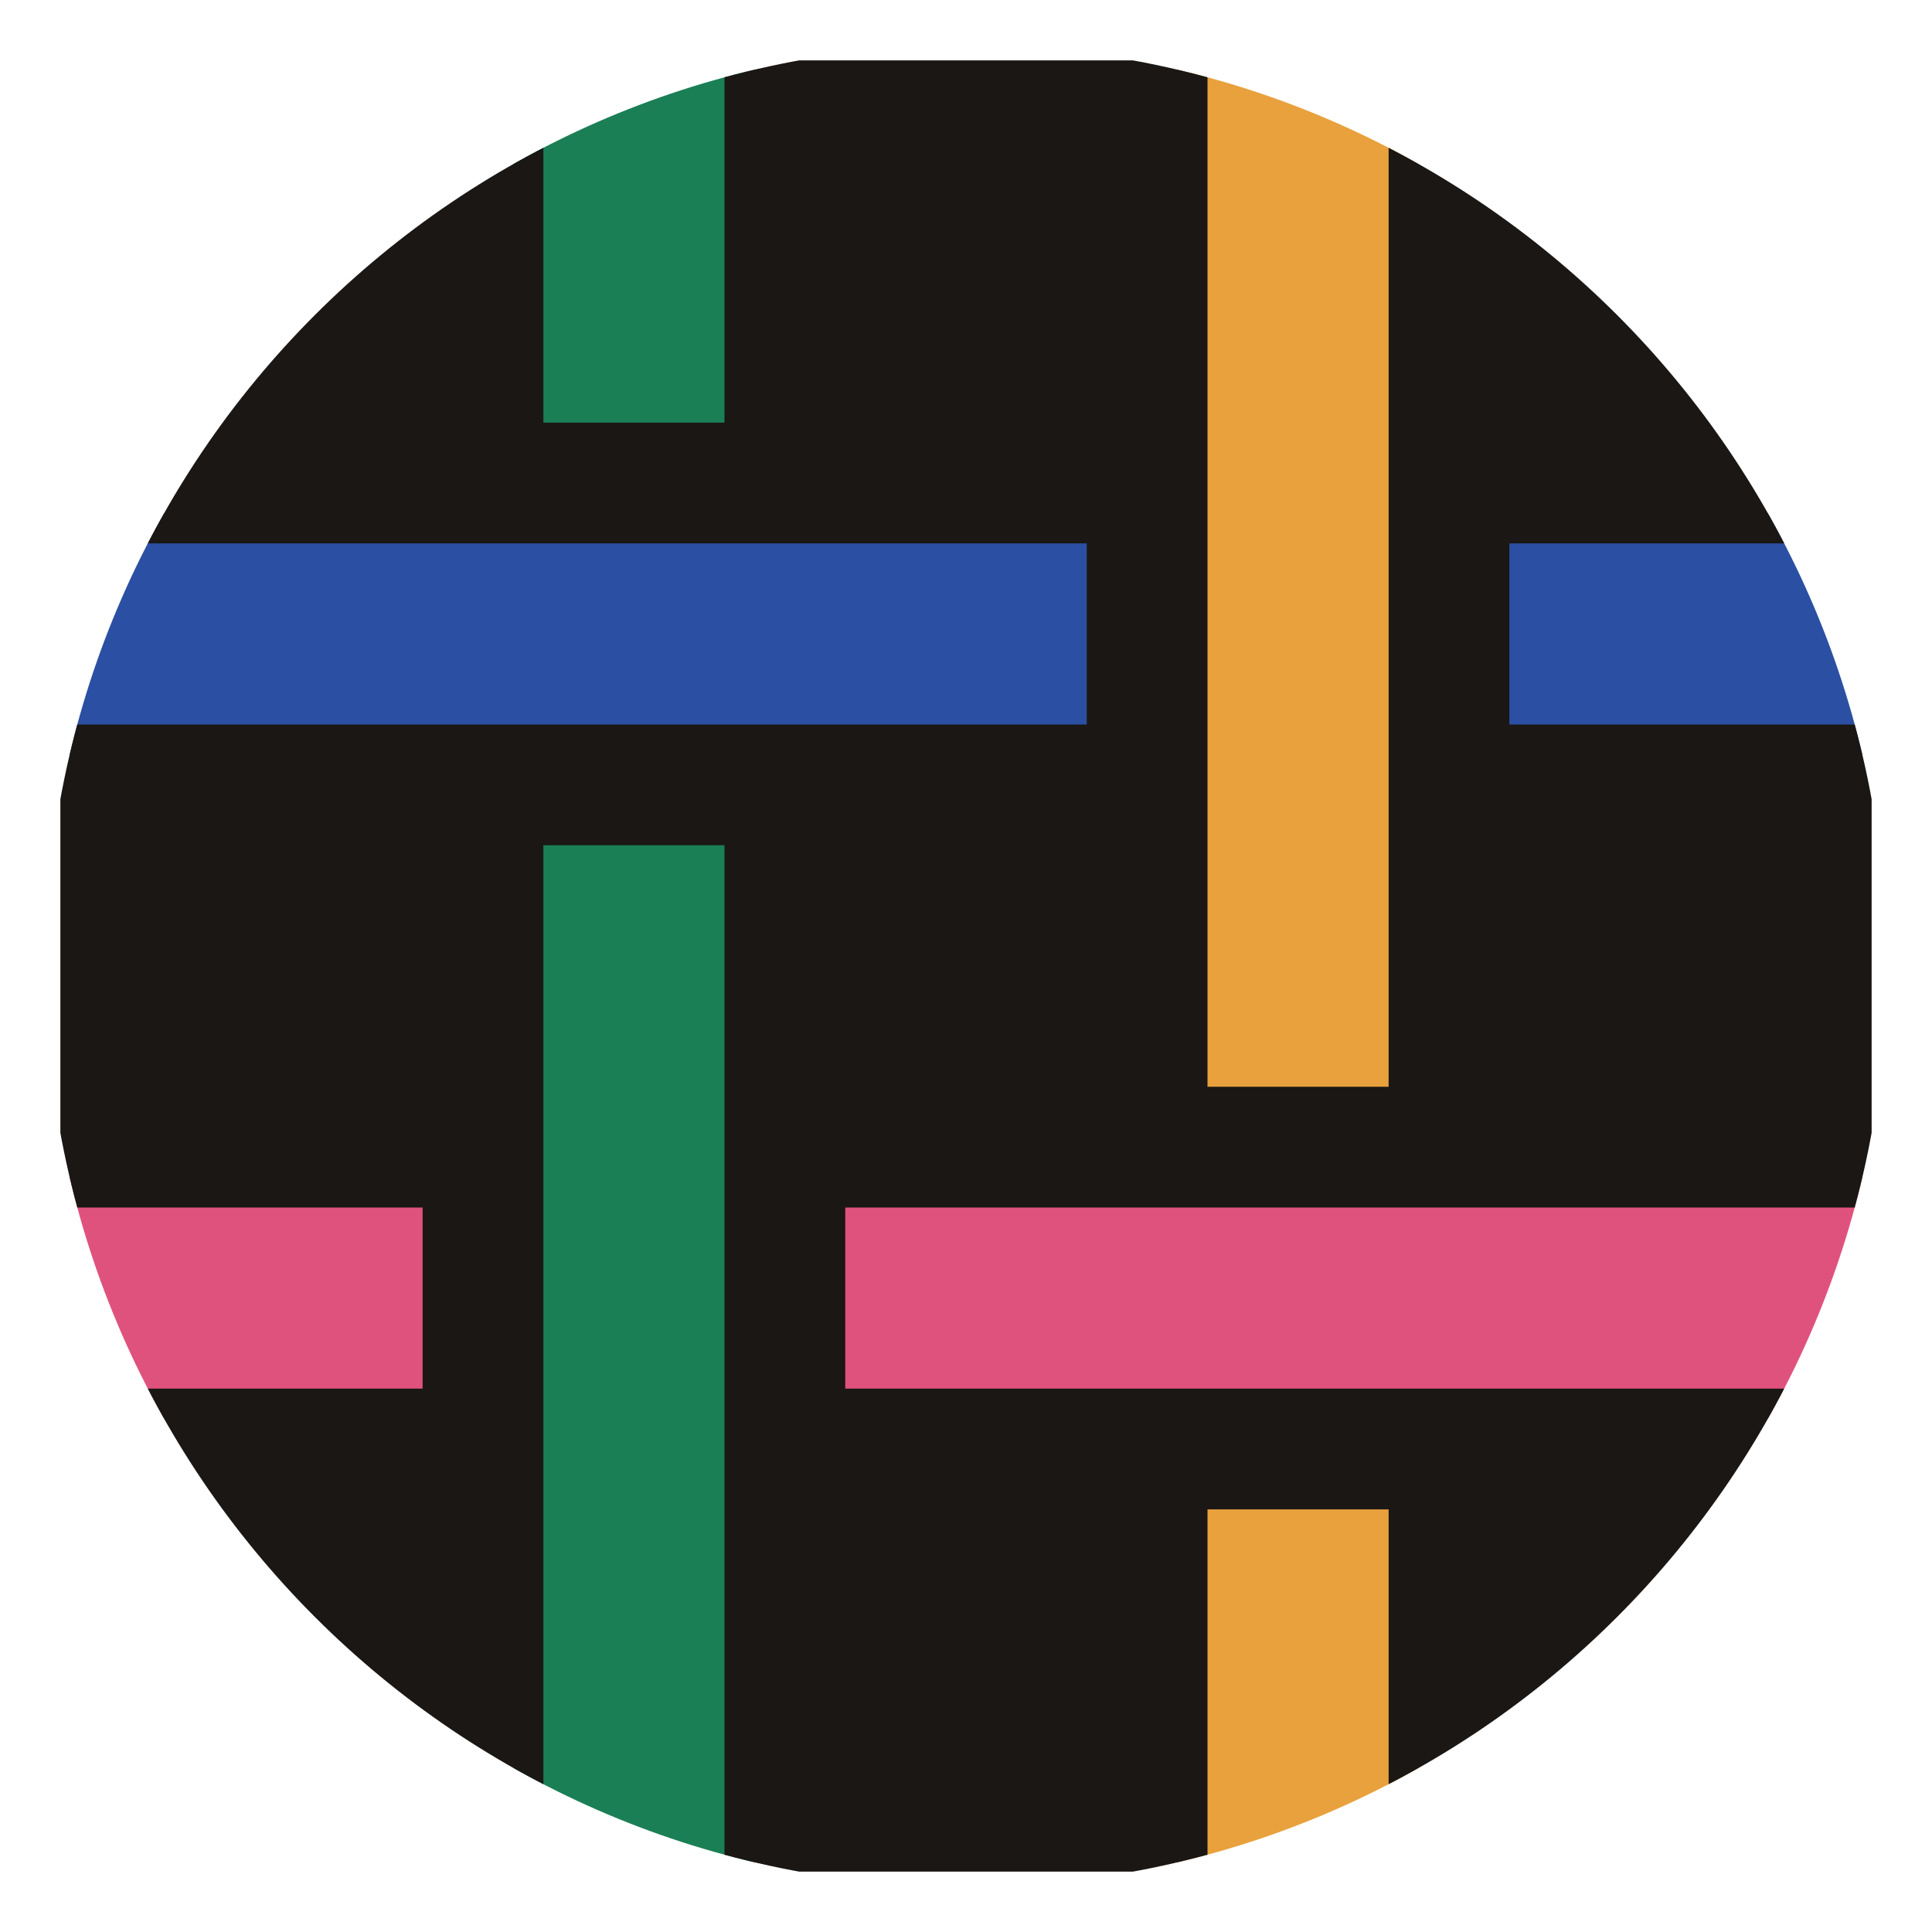
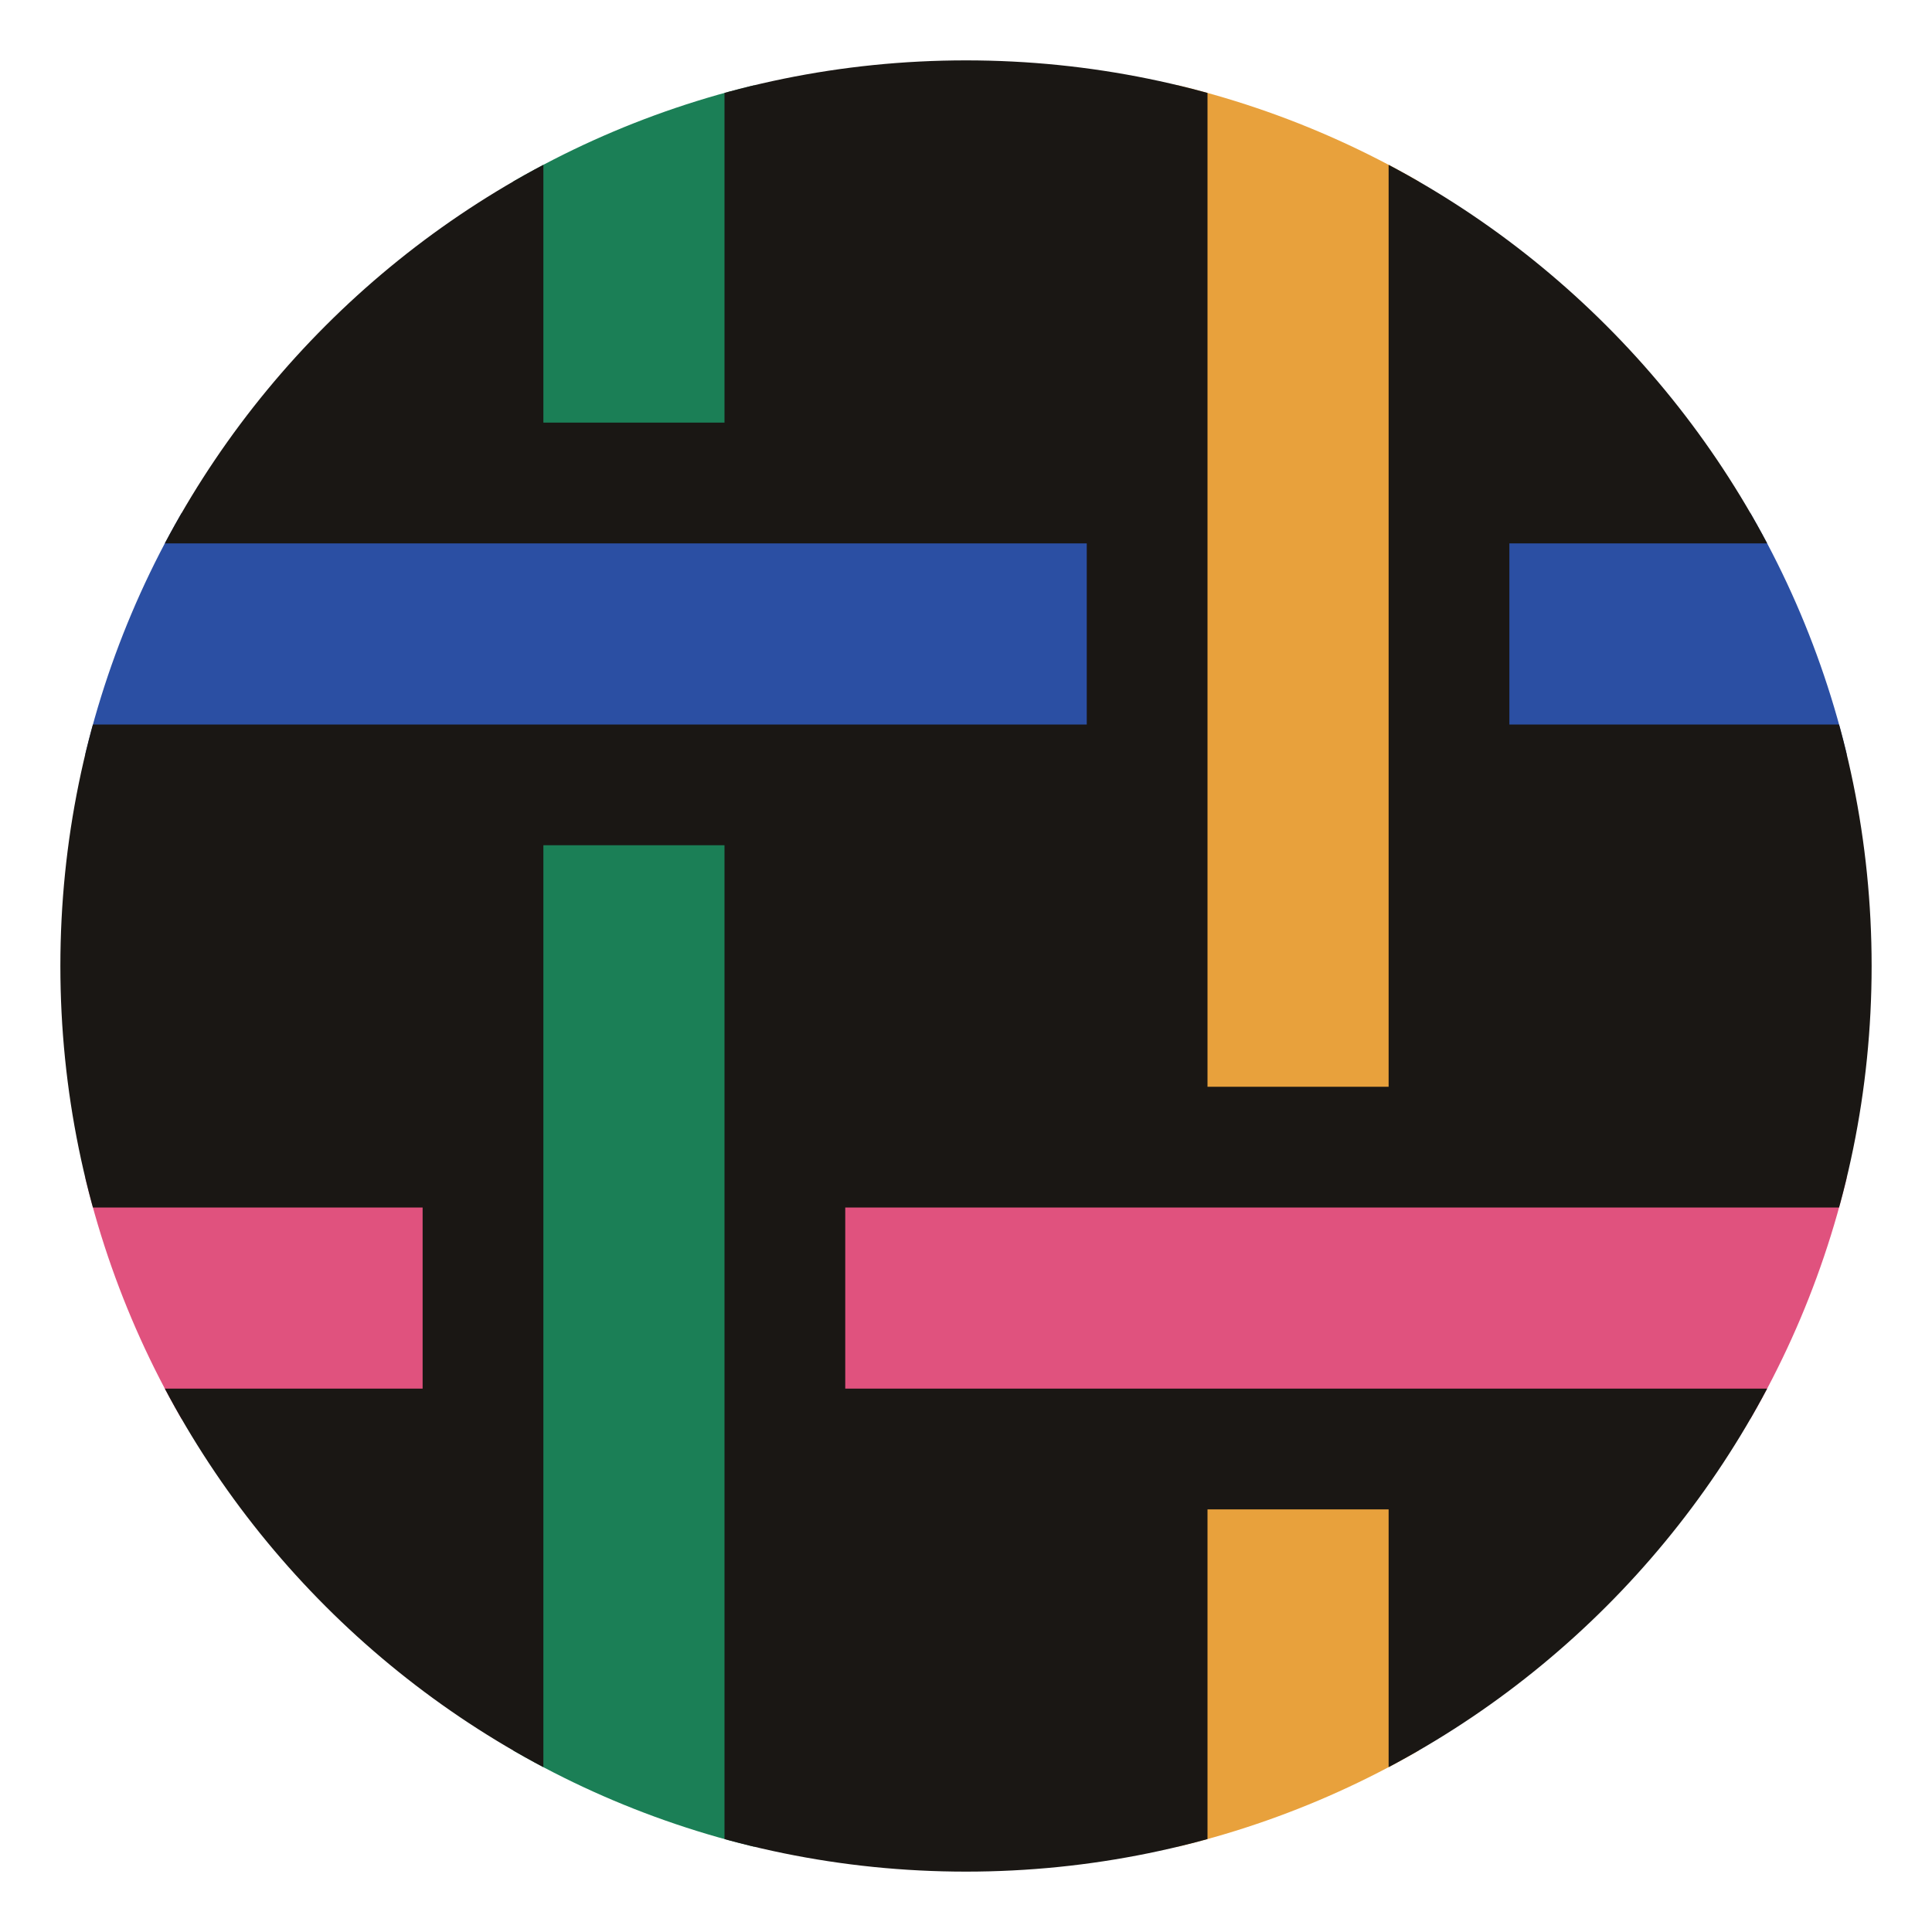
<svg xmlns="http://www.w3.org/2000/svg" viewBox="0 0 64 64" role="img" aria-label="Mosaico Telar">
  <rect width="64" height="64" fill="#FFFFFF" />
  <defs>
    <clipPath id="disco-1">
-       <circle cx="32" cy="32" r="30.5" />
+       <circle cx="32" cy="32" r="30" />
    </clipPath>
    <clipPath id="disco-1g">
-       <circle cx="32" cy="32" r="30.5" />
+       <circle cx="32" cy="32" r="30" />
    </clipPath>
  </defs>
  <g clip-path="url(#disco-1g)">
    <rect x="17" y="2" width="8" height="14" fill="#1B7F56" />
    <rect x="17" y="26" width="8" height="36" fill="#1B7F56" />
    <rect x="2" y="17" width="36" height="8" fill="#2B4FA3" />
    <rect x="48" y="17" width="14" height="8" fill="#2B4FA3" />
    <rect x="39" y="2" width="8" height="36" fill="#E8A13C" />
    <rect x="39" y="48" width="8" height="14" fill="#E8A13C" />
    <rect x="2" y="39" width="14" height="8" fill="#E0527E" />
    <rect x="26" y="39" width="36" height="8" fill="#E0527E" />
  </g>
  <path fill="#1A1714" clip-path="url(#disco-1g)" d="M14 2H18V18H2V14a12 12 0 0 1 12 -12ZM18 14h6v4h-6ZM24 2H40V18H24V2ZM18 14h6v4h-6ZM36 18h4v6h-4ZM46 2H50a12 12 0 0 1 12 12V18H46V2ZM46 18h4v6h-4ZM2 24H18V40H2V24ZM18 24h6v4h-6ZM14 40h4v6h-4ZM24 24H40V40H24V24ZM18 24h6v4h-6ZM24 40h4v6h-4ZM36 18h4v6h-4ZM40 36h6v4h-6ZM46 24H62V40H46V24ZM46 18h4v6h-4ZM40 36h6v4h-6ZM2 46H18V62H14a12 12 0 0 1 -12 -12V46ZM14 40h4v6h-4ZM24 46H40V62H24V46ZM24 40h4v6h-4ZM40 46h6v4h-6ZM46 46H62V50a12 12 0 0 1 -12 12H46V46ZM40 46h6v4h-6Z" />
</svg>
